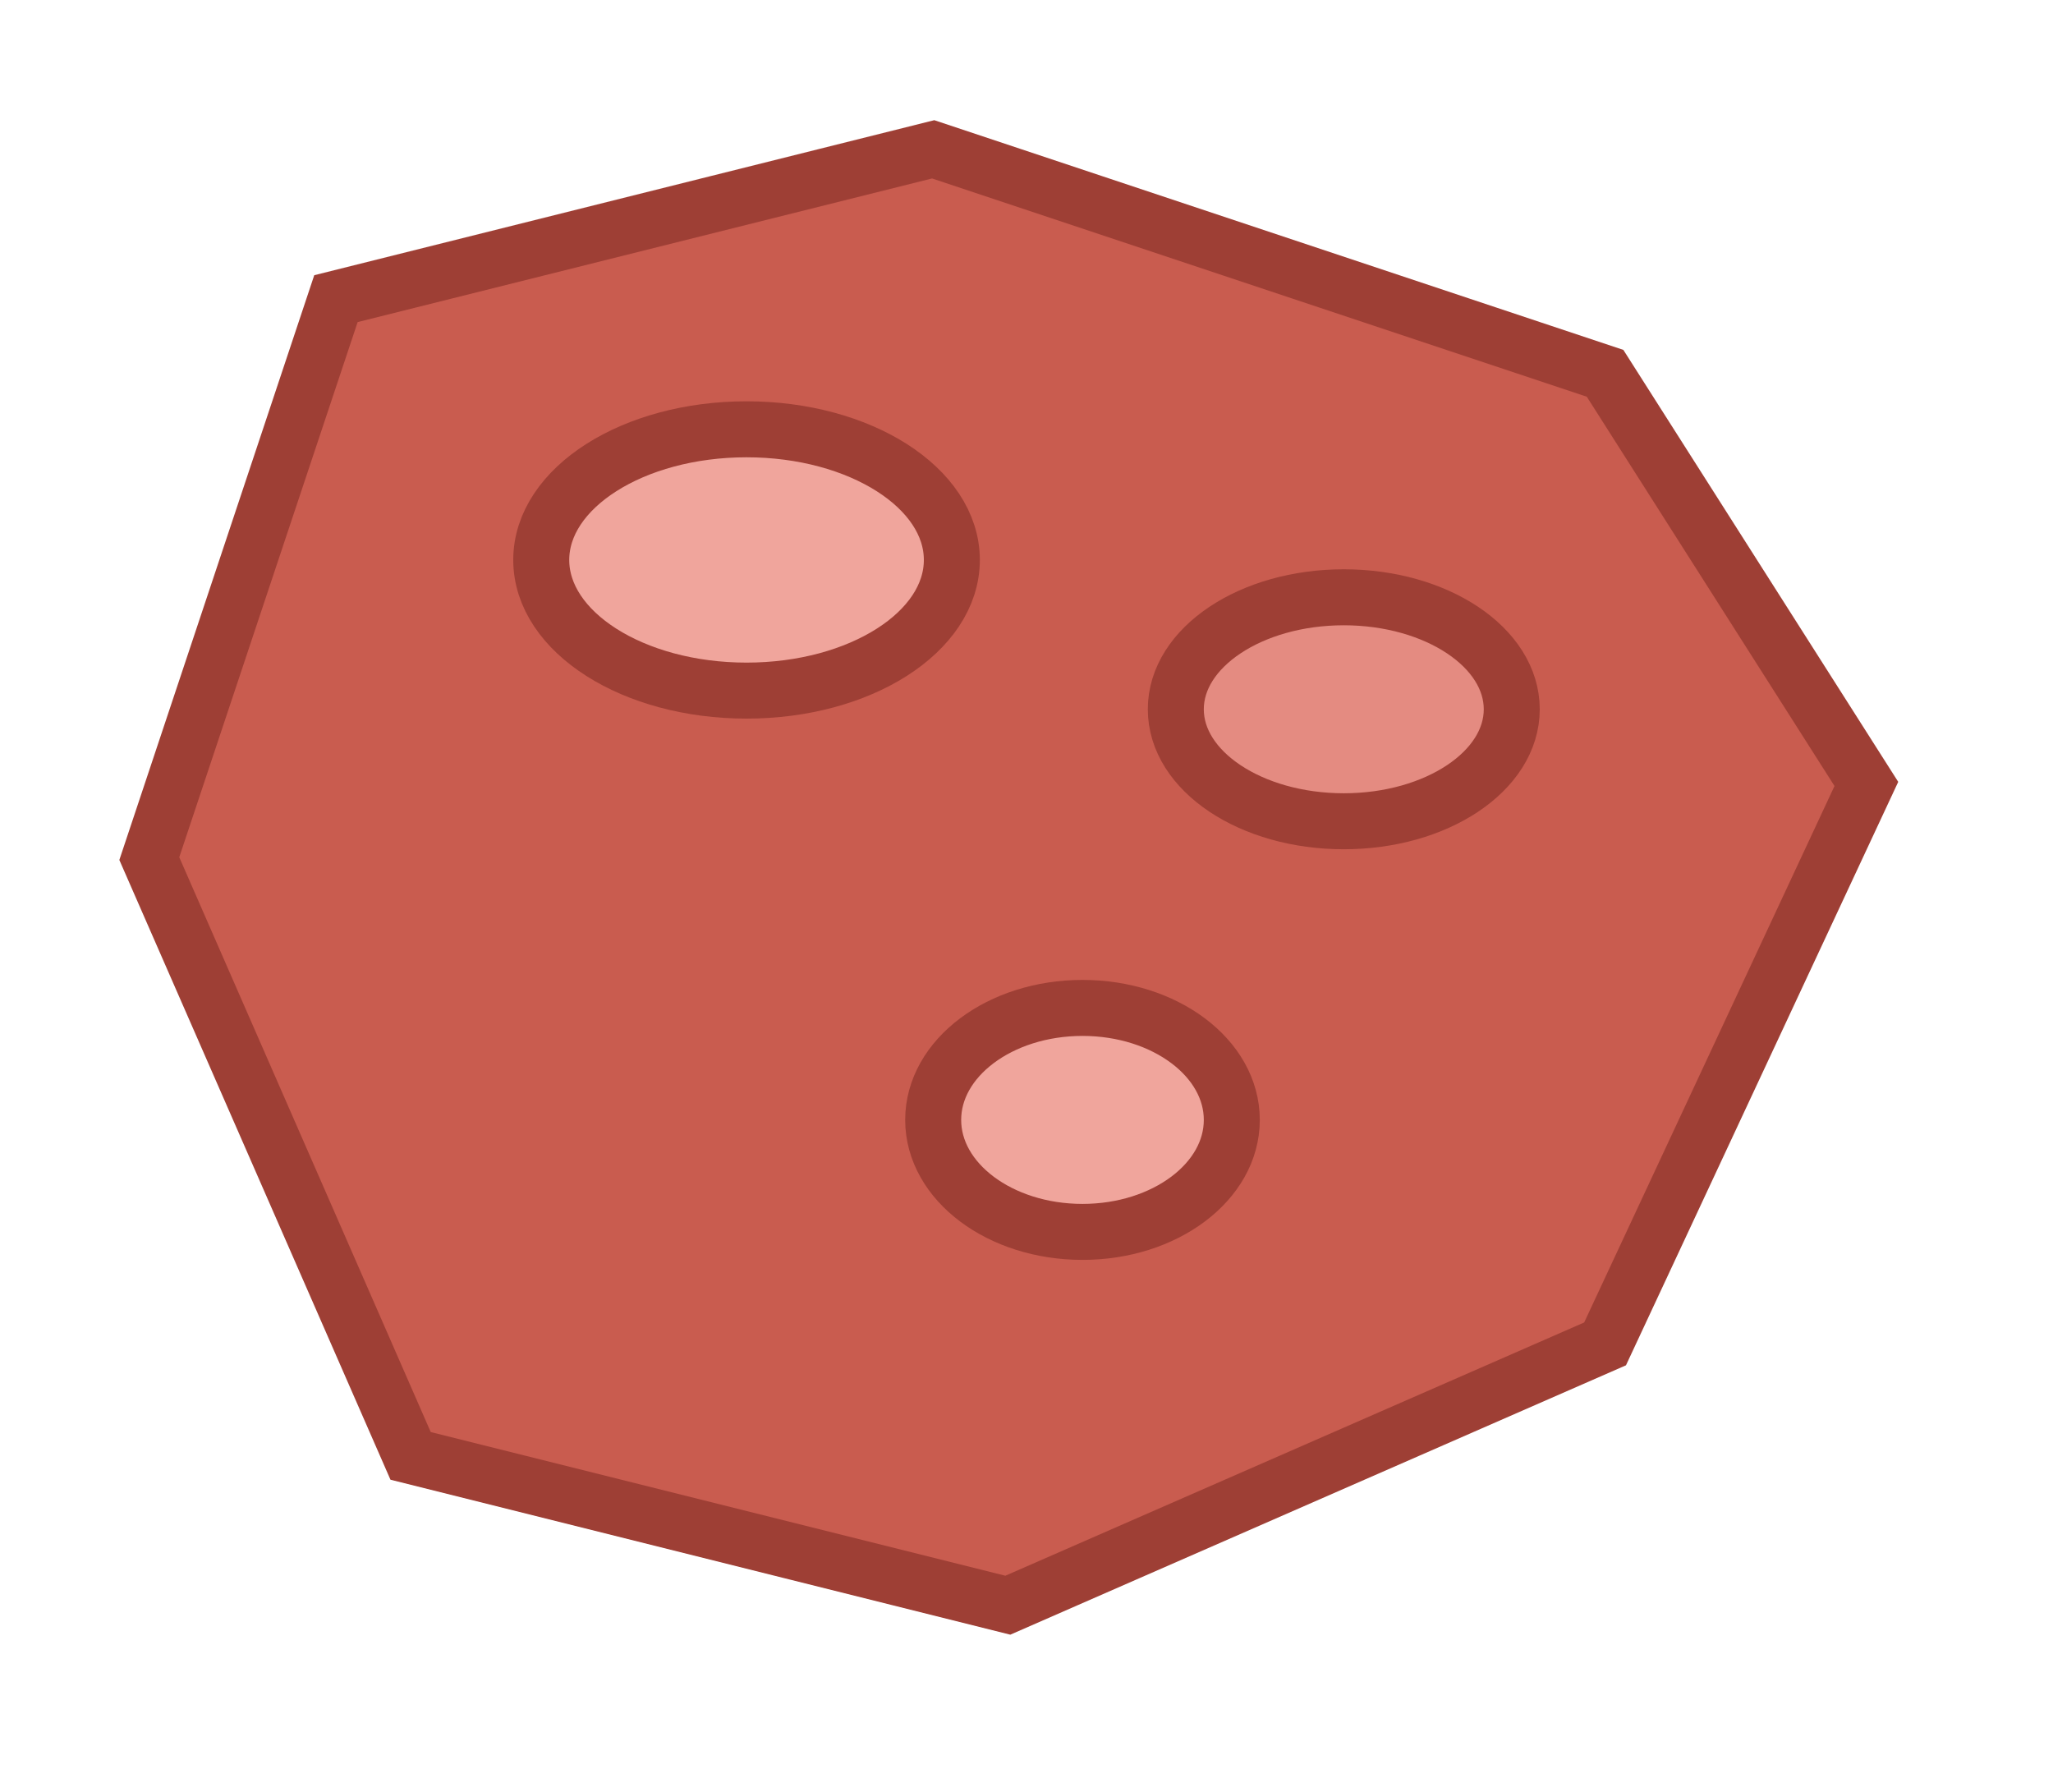
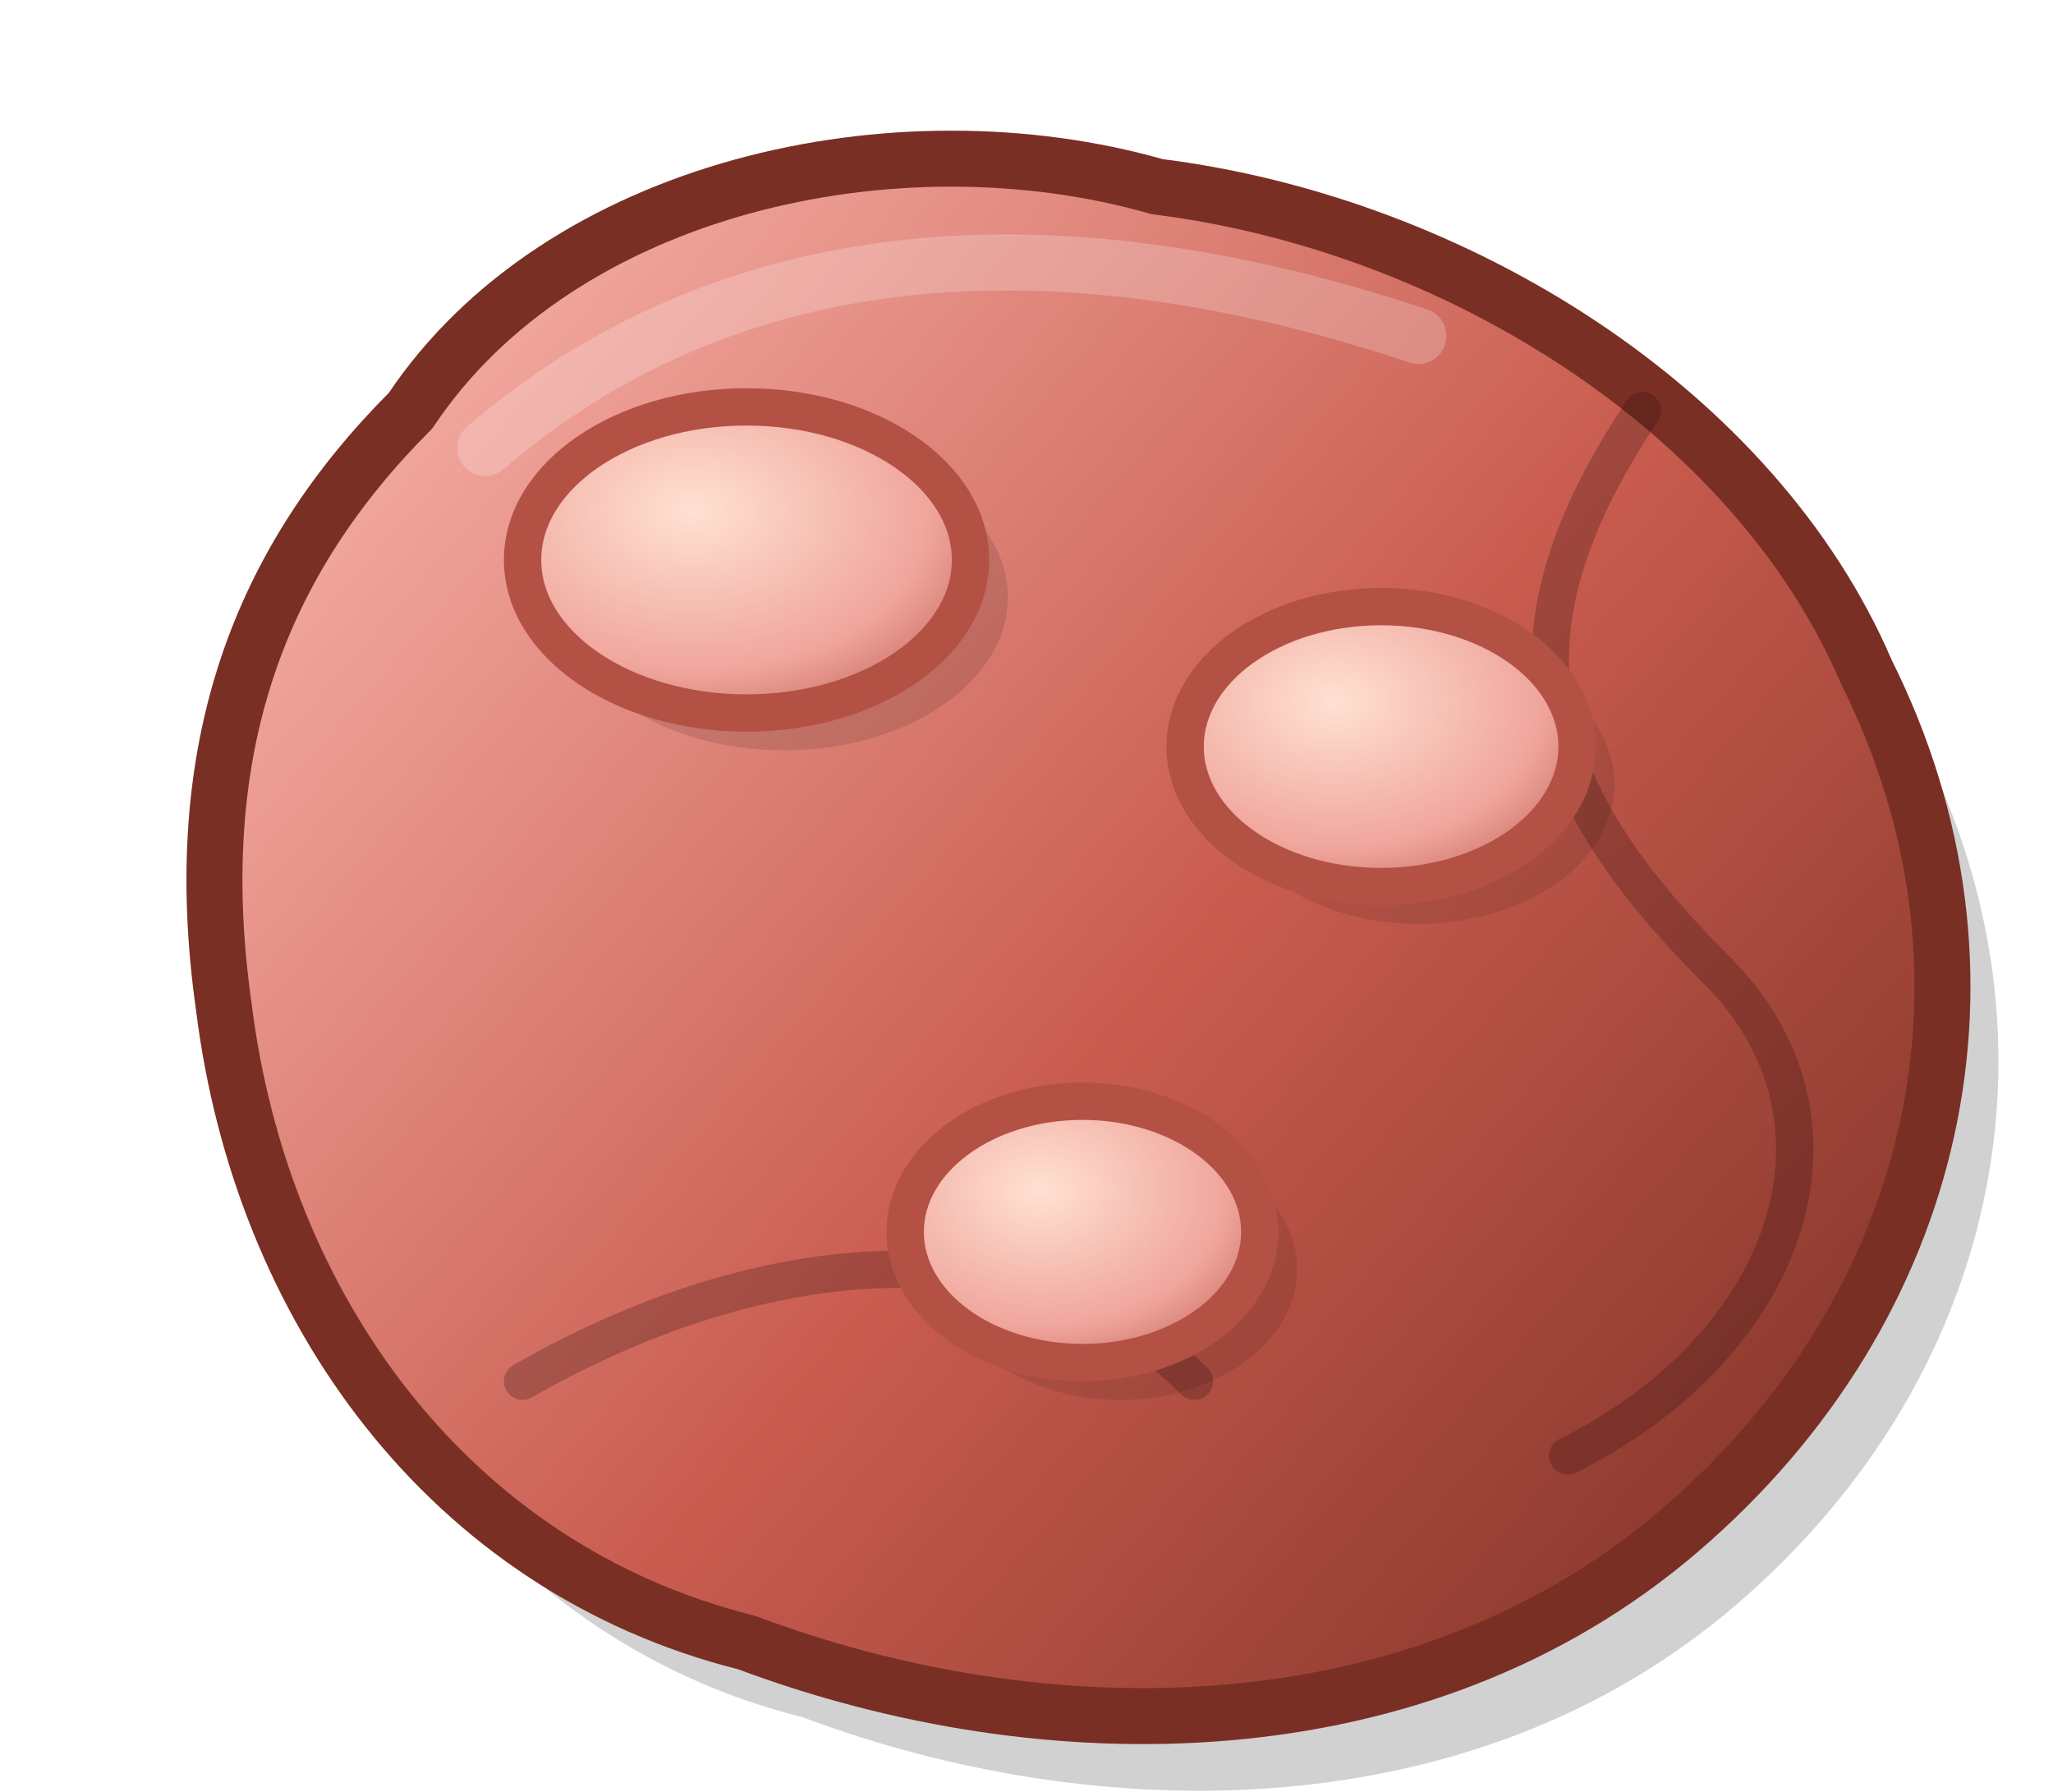
<svg xmlns="http://www.w3.org/2000/svg" width="110" height="96" viewBox="0 0 110 96">
-   <g fill="#c95c4f" stroke="#9e3f35" stroke-width="3">
-     <path d="M18 16 L50 8 L86 20 L100 42 L86 72 L54 86 L22 78 L8 46 Z" />
-     <ellipse cx="40" cy="30" rx="11" ry="7" fill="#f0a59c" />
-     <ellipse cx="72" cy="38" rx="9" ry="6" fill="#e48b81" />
-     <ellipse cx="58" cy="60" rx="8" ry="6" fill="#f0a59c" />
+   <defs>
+     <linearGradient id="asteroid9Body" x1="10" y1="10" x2="102" y2="90" gradientUnits="userSpaceOnUse">
+       <stop offset="0" stop-color="#ffc0b8" />
+       <stop offset="0.55" stop-color="#c95c4f" />
+       <stop offset="1" stop-color="#7a2f24" />
+     </linearGradient>
+     <radialGradient id="asteroid9Crater" cx="38%" cy="34%" r="88%">
+       <stop offset="0" stop-color="#ffe1d2" />
+       <stop offset="0.6" stop-color="#f0a59c" />
+       <stop offset="1" stop-color="#b45145" />
+     </radialGradient>
+   </defs>
+   <g stroke="#7a2f24" stroke-width="3" stroke-linejoin="round" stroke-linecap="round">
+     <path d="M22 22 C30 10 48 6 62 10 C78 12 94 22 100 36 C108 52 104 70 90 82 C76 94 56 94 40 88 C24 84 14 70 12 54 C10 40 14 30 22 22 Z" fill="rgba(0,0,0,0.18)" stroke="none" transform="translate(3 4)" />
+     <path d="M22 22 C30 10 48 6 62 10 C78 12 94 22 100 36 C108 52 104 70 90 82 C76 94 56 94 40 88 C24 84 14 70 12 54 C10 40 14 30 22 22 Z" fill="url(#asteroid9Body)" />
+     <path d="M26 24 C40 12 58 12 76 18" fill="none" stroke="rgba(255,255,255,0.22)" stroke-width="3" />
+     <g stroke="#2b0f0c" stroke-opacity="0.26" stroke-width="2" fill="none">
+       <path d="M88 22 C80 34 82 42 92 52 C100 60 96 72 84 78" />
+       <path d="M28 74 C42 66 56 66 64 74" />
+     </g>
+     <g stroke="#b45145" stroke-width="2">
+       <ellipse cx="40" cy="30" rx="12" ry="8.2" fill="rgba(0,0,0,0.12)" stroke="none" transform="translate(2 2)" />
+       <ellipse cx="40" cy="30" rx="12" ry="8.2" fill="url(#asteroid9Crater)" />
+       <ellipse cx="74" cy="40" rx="10.5" ry="7.5" fill="rgba(0,0,0,0.10)" stroke="none" transform="translate(2 2)" />
+       <ellipse cx="74" cy="40" rx="10.5" ry="7.5" fill="url(#asteroid9Crater)" />
+       <ellipse cx="58" cy="66" rx="9.5" ry="7" fill="rgba(0,0,0,0.10)" stroke="none" transform="translate(2 2)" />
+       <ellipse cx="58" cy="66" rx="9.5" ry="7" fill="url(#asteroid9Crater)" />
+     </g>
  </g>
</svg>
